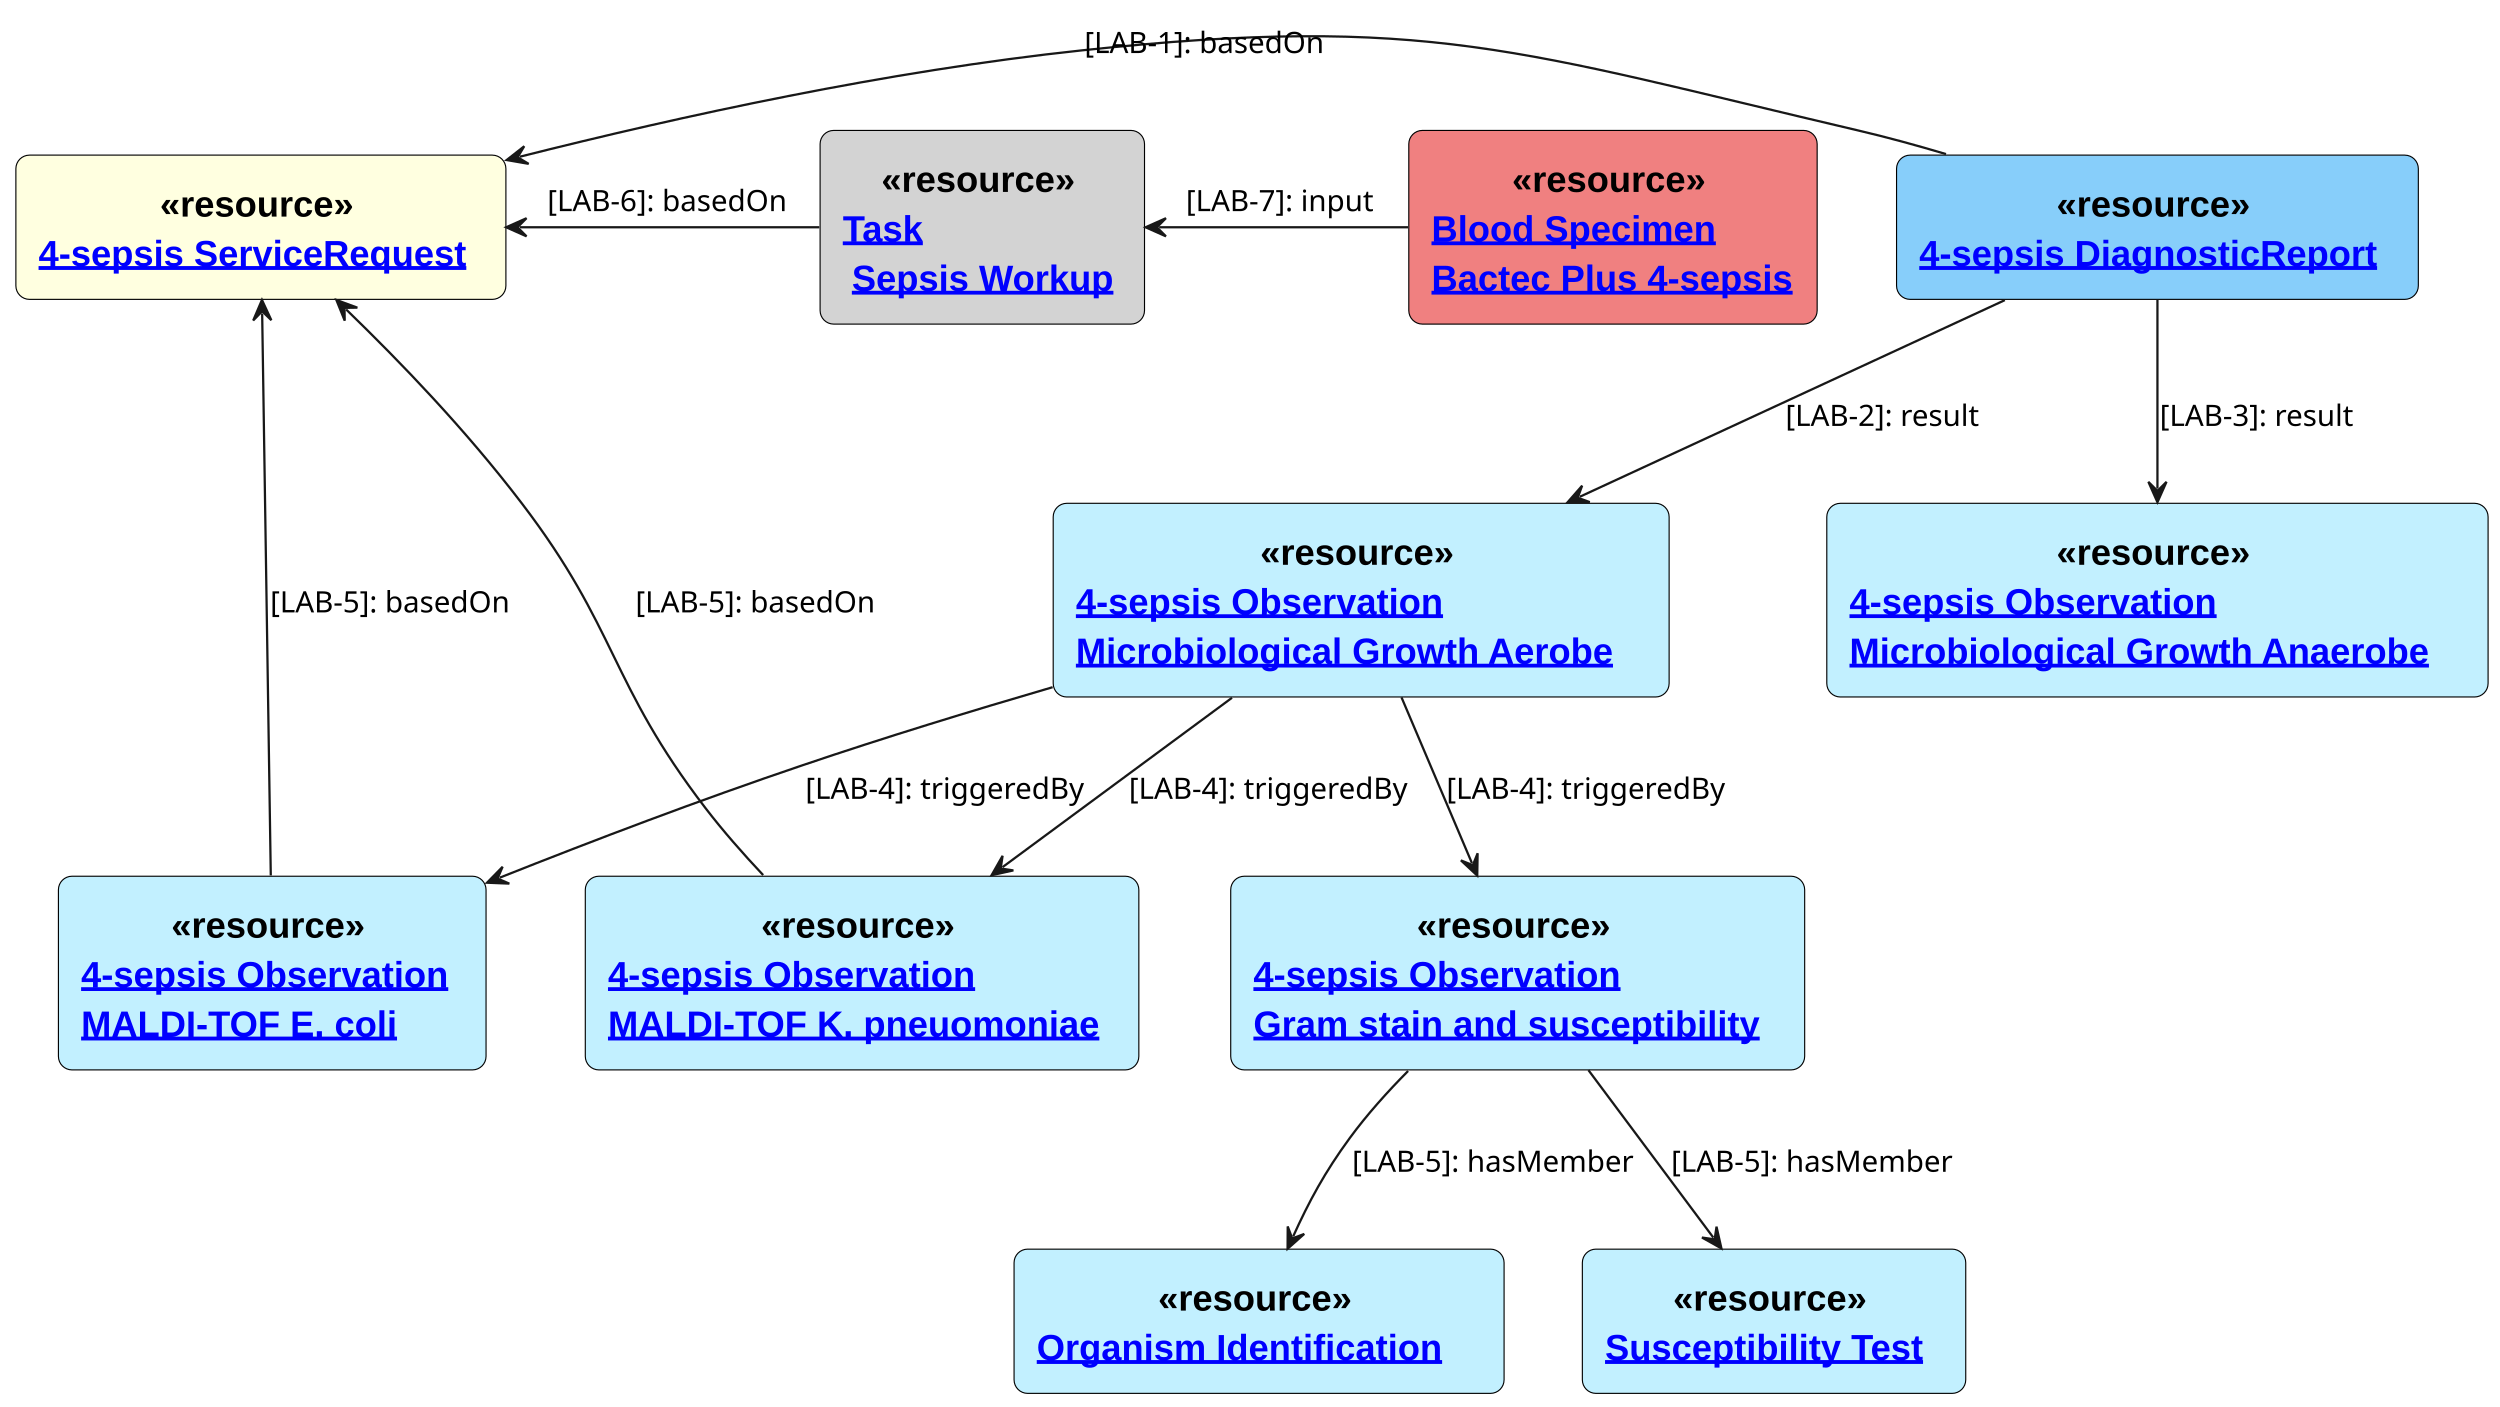
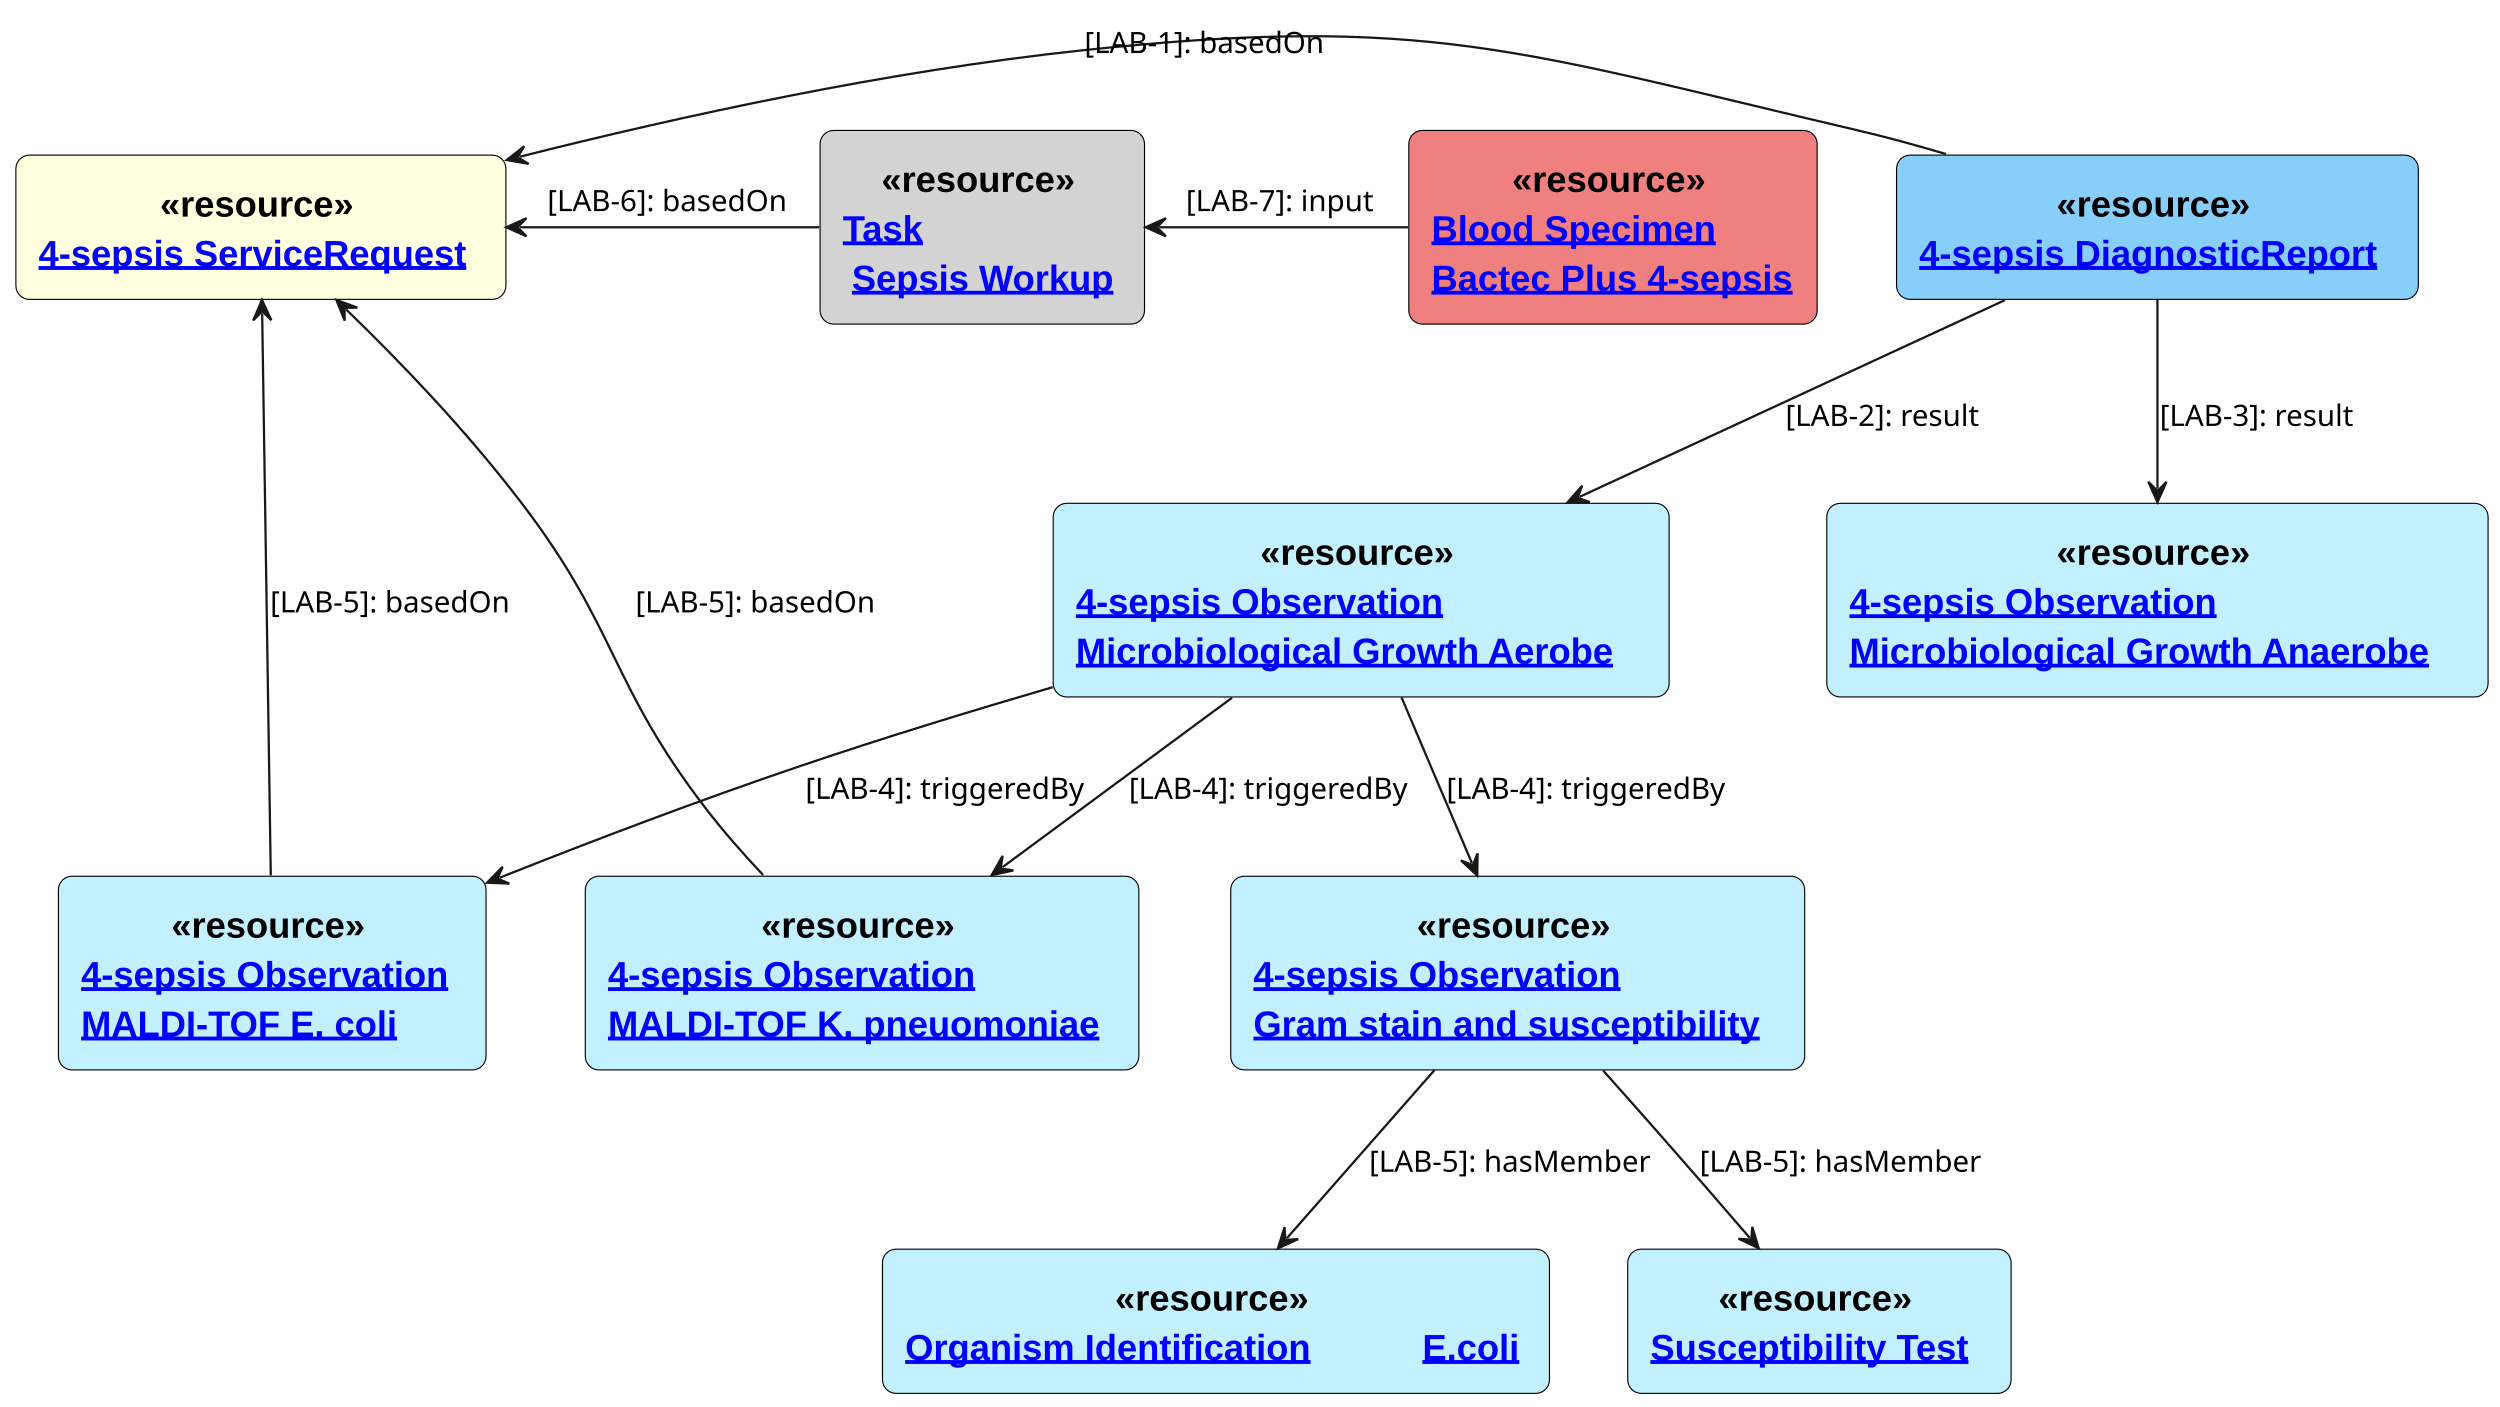
<svg xmlns="http://www.w3.org/2000/svg" xmlns:xlink="http://www.w3.org/1999/xlink" contentStyleType="text/css" height="620px" preserveAspectRatio="none" style="width:1102px;height:620px;background:#FFFFFF;" version="1.1" viewBox="0 0 1102 620" width="1102px" zoomAndPan="magnify">
  <defs />
  <g>
    <g id="elem_SR">
      <rect fill="#FFFFE0" height="63.584" rx="6" ry="6" style="stroke:#000000;stroke-width:0.5;" width="216" x="7" y="68.38" />
      <text fill="#000000" font-family="Arial" font-size="16" font-weight="bold" lengthAdjust="spacing" textLength="89" x="70.5" y="95.484">«resource»</text>
      <a href="ServiceRequest-4-sepsis-ServiceRequest.html" target="_top" title="ServiceRequest-4-sepsis-ServiceRequest.html" xlink:actuate="onRequest" xlink:href="ServiceRequest-4-sepsis-ServiceRequest.html" xlink:show="new" xlink:title="ServiceRequest-4-sepsis-ServiceRequest.html" xlink:type="simple">
        <text fill="#0000FF" font-family="Arial" font-size="16" font-weight="bold" lengthAdjust="spacing" text-decoration="underline" textLength="192" x="17" y="117.276">4-sepsis ServiceRequest</text>
      </a>
      <text fill="#000000" font-family="Arial" font-size="16" font-weight="bold" lengthAdjust="spacing" textLength="4" x="209" y="117.276"> </text>
    </g>
    <g id="elem_DR">
      <rect fill="#87CEFA" height="63.584" rx="6" ry="6" style="stroke:#000000;stroke-width:0.5;" width="230" x="836" y="68.38" />
      <text fill="#000000" font-family="Arial" font-size="16" font-weight="bold" lengthAdjust="spacing" textLength="89" x="906.5" y="95.484">«resource»</text>
      <a href="DiagnosticReport-4-sepsis-DiagnosticReport.html" target="_top" title="DiagnosticReport-4-sepsis-DiagnosticReport.html" xlink:actuate="onRequest" xlink:href="DiagnosticReport-4-sepsis-DiagnosticReport.html" xlink:show="new" xlink:title="DiagnosticReport-4-sepsis-DiagnosticReport.html" xlink:type="simple">
        <text fill="#0000FF" font-family="Arial" font-size="16" font-weight="bold" lengthAdjust="spacing" text-decoration="underline" textLength="210" x="846" y="117.276">4-sepsis DiagnosticReport</text>
      </a>
    </g>
    <g id="elem_OMA">
      <rect fill="#C2F0FF" height="85.376" rx="6" ry="6" style="stroke:#000000;stroke-width:0.5;" width="271.5" x="464.25" y="221.86" />
      <text fill="#000000" font-family="Arial" font-size="16" font-weight="bold" lengthAdjust="spacing" textLength="89" x="555.5" y="248.964">«resource»</text>
      <a href="Observation-observationMicrobiolGrowthAerobe.html" target="_top" title="Observation-observationMicrobiolGrowthAerobe.html" xlink:actuate="onRequest" xlink:href="Observation-observationMicrobiolGrowthAerobe.html" xlink:show="new" xlink:title="Observation-observationMicrobiolGrowthAerobe.html" xlink:type="simple">
        <text fill="#0000FF" font-family="Arial" font-size="16" font-weight="bold" lengthAdjust="spacing" text-decoration="underline" textLength="168.5" x="474.25" y="270.756">4-sepsis Observation</text>
      </a>
      <a href="Observation-observationMicrobiolGrowthAerobe.html" target="_top" title="Observation-observationMicrobiolGrowthAerobe.html" xlink:actuate="onRequest" xlink:href="Observation-observationMicrobiolGrowthAerobe.html" xlink:show="new" xlink:title="Observation-observationMicrobiolGrowthAerobe.html" xlink:type="simple">
        <text fill="#0000FF" font-family="Arial" font-size="16" font-weight="bold" lengthAdjust="spacing" text-decoration="underline" textLength="251.5" x="474.25" y="292.548">Microbiological Growth Aerobe</text>
      </a>
    </g>
    <g id="elem_OMANA">
      <rect fill="#C2F0FF" height="85.376" rx="6" ry="6" style="stroke:#000000;stroke-width:0.5;" width="291.5" x="805.25" y="221.86" />
      <text fill="#000000" font-family="Arial" font-size="16" font-weight="bold" lengthAdjust="spacing" textLength="89" x="906.5" y="248.964">«resource»</text>
      <a href="Observation-observationMicrobiolGrowthAnaerobe.html" target="_top" title="Observation-observationMicrobiolGrowthAnaerobe.html" xlink:actuate="onRequest" xlink:href="Observation-observationMicrobiolGrowthAnaerobe.html" xlink:show="new" xlink:title="Observation-observationMicrobiolGrowthAnaerobe.html" xlink:type="simple">
        <text fill="#0000FF" font-family="Arial" font-size="16" font-weight="bold" lengthAdjust="spacing" text-decoration="underline" textLength="168.5" x="815.25" y="270.756">4-sepsis Observation</text>
      </a>
      <a href="Observation-observationMicrobiolGrowthAnaerobe.html" target="_top" title="Observation-observationMicrobiolGrowthAnaerobe.html" xlink:actuate="onRequest" xlink:href="Observation-observationMicrobiolGrowthAnaerobe.html" xlink:show="new" xlink:title="Observation-observationMicrobiolGrowthAnaerobe.html" xlink:type="simple">
        <text fill="#0000FF" font-family="Arial" font-size="16" font-weight="bold" lengthAdjust="spacing" text-decoration="underline" textLength="271.5" x="815.25" y="292.548">Microbiological Growth Anaerobe</text>
      </a>
    </g>
    <g id="elem_OMTE">
      <rect fill="#C2F0FF" height="85.376" rx="6" ry="6" style="stroke:#000000;stroke-width:0.5;" width="188.5" x="25.75" y="386.24" />
      <text fill="#000000" font-family="Arial" font-size="16" font-weight="bold" lengthAdjust="spacing" textLength="89" x="75.5" y="413.344">«resource»</text>
      <a href="Observation-observationMALDI-TOF-Ecoli.html" target="_top" title="Observation-observationMALDI-TOF-Ecoli.html" xlink:actuate="onRequest" xlink:href="Observation-observationMALDI-TOF-Ecoli.html" xlink:show="new" xlink:title="Observation-observationMALDI-TOF-Ecoli.html" xlink:type="simple">
        <text fill="#0000FF" font-family="Arial" font-size="16" font-weight="bold" lengthAdjust="spacing" text-decoration="underline" textLength="168.5" x="35.75" y="435.136">4-sepsis Observation</text>
      </a>
      <a href="Observation-observationMALDI-TOF-Ecoli.html" target="_top" title="Observation-observationMALDI-TOF-Ecoli.html" xlink:actuate="onRequest" xlink:href="Observation-observationMALDI-TOF-Ecoli.html" xlink:show="new" xlink:title="Observation-observationMALDI-TOF-Ecoli.html" xlink:type="simple">
        <text fill="#0000FF" font-family="Arial" font-size="16" font-weight="bold" lengthAdjust="spacing" text-decoration="underline" textLength="139.5" x="35.75" y="456.928">MALDI-TOF E. coli</text>
      </a>
    </g>
    <g id="elem_OMTK">
      <rect fill="#C2F0FF" height="85.376" rx="6" ry="6" style="stroke:#000000;stroke-width:0.5;" width="244" x="258" y="386.24" />
      <text fill="#000000" font-family="Arial" font-size="16" font-weight="bold" lengthAdjust="spacing" textLength="89" x="335.5" y="413.344">«resource»</text>
      <a href="Observation-observationMALDI-TOF-Kpneu.html" target="_top" title="Observation-observationMALDI-TOF-Kpneu.html" xlink:actuate="onRequest" xlink:href="Observation-observationMALDI-TOF-Kpneu.html" xlink:show="new" xlink:title="Observation-observationMALDI-TOF-Kpneu.html" xlink:type="simple">
        <text fill="#0000FF" font-family="Arial" font-size="16" font-weight="bold" lengthAdjust="spacing" text-decoration="underline" textLength="168.5" x="268" y="435.136">4-sepsis Observation</text>
      </a>
      <a href="Observation-observationMALDI-TOF-Kpneu.html" target="_top" title="Observation-observationMALDI-TOF-Kpneu.html" xlink:actuate="onRequest" xlink:href="Observation-observationMALDI-TOF-Kpneu.html" xlink:show="new" xlink:title="Observation-observationMALDI-TOF-Kpneu.html" xlink:type="simple">
        <text fill="#0000FF" font-family="Arial" font-size="16" font-weight="bold" lengthAdjust="spacing" text-decoration="underline" textLength="224" x="268" y="456.928">MALDI-TOF K. pneuomoniae</text>
      </a>
    </g>
    <g id="elem_OMGR">
      <rect fill="#C2F0FF" height="85.376" rx="6" ry="6" style="stroke:#000000;stroke-width:0.5;" width="253" x="542.5" y="386.24" />
      <text fill="#000000" font-family="Arial" font-size="16" font-weight="bold" lengthAdjust="spacing" textLength="89" x="624.5" y="413.344">«resource»</text>
      <a href="Observation-observationGramStainAndSusceptibility.html" target="_top" title="Observation-observationGramStainAndSusceptibility.html" xlink:actuate="onRequest" xlink:href="Observation-observationGramStainAndSusceptibility.html" xlink:show="new" xlink:title="Observation-observationGramStainAndSusceptibility.html" xlink:type="simple">
        <text fill="#0000FF" font-family="Arial" font-size="16" font-weight="bold" lengthAdjust="spacing" text-decoration="underline" textLength="168.5" x="552.5" y="435.136">4-sepsis Observation</text>
      </a>
      <a href="Observation-observationGramStainAndSusceptibility.html" target="_top" title="Observation-observationGramStainAndSusceptibility.html" xlink:actuate="onRequest" xlink:href="Observation-observationGramStainAndSusceptibility.html" xlink:show="new" xlink:title="Observation-observationGramStainAndSusceptibility.html" xlink:type="simple">
        <text fill="#0000FF" font-family="Arial" font-size="16" font-weight="bold" lengthAdjust="spacing" text-decoration="underline" textLength="233" x="552.5" y="456.928">Gram stain and susceptibility</text>
      </a>
    </g>
    <g id="elem_OI">
-       <rect fill="#C2F0FF" height="63.584" rx="6" ry="6" style="stroke:#000000;stroke-width:0.5;" width="216" x="447" y="550.62" />
-       <text fill="#000000" font-family="Arial" font-size="16" font-weight="bold" lengthAdjust="spacing" textLength="89" x="510.5" y="577.724">«resource»</text>
+       <rect fill="#C2F0FF" height="63.584" rx="6" ry="6" style="stroke:#000000;stroke-width:0.5;" width="294" x="389" y="550.62" />
+       <text fill="#000000" font-family="Arial" font-size="16" font-weight="bold" lengthAdjust="spacing" textLength="89" x="491.5" y="577.724">«resource»</text>
      <a href="Observation-OrganismIdentification.html" target="_top" title="Observation-OrganismIdentification.html" xlink:actuate="onRequest" xlink:href="Observation-OrganismIdentification.html" xlink:show="new" xlink:title="Observation-OrganismIdentification.html" xlink:type="simple">
-         <text fill="#0000FF" font-family="Arial" font-size="16" font-weight="bold" lengthAdjust="spacing" text-decoration="underline" textLength="192" x="457" y="599.516">Organism Identification</text>
+         <text fill="#0000FF" font-family="Arial" font-size="16" font-weight="bold" lengthAdjust="spacing" text-decoration="underline" textLength="192" x="399" y="599.516">Organism Identification</text>
+         <text fill="#0000FF" font-family="Arial" font-size="16" font-weight="bold" lengthAdjust="spacing" text-decoration="underline" textLength="42" x="627" y="599.516">E.coli</text>
      </a>
    </g>
    <g id="elem_ST">
-       <rect fill="#C2F0FF" height="63.584" rx="6" ry="6" style="stroke:#000000;stroke-width:0.5;" width="169" x="697.5" y="550.62" />
-       <text fill="#000000" font-family="Arial" font-size="16" font-weight="bold" lengthAdjust="spacing" textLength="89" x="737.5" y="577.724">«resource»</text>
+       <rect fill="#C2F0FF" height="63.584" rx="6" ry="6" style="stroke:#000000;stroke-width:0.5;" width="169" x="717.5" y="550.62" />
+       <text fill="#000000" font-family="Arial" font-size="16" font-weight="bold" lengthAdjust="spacing" textLength="89" x="757.5" y="577.724">«resource»</text>
      <a href="Observation-SusceptibilityTest.html" target="_top" title="Observation-SusceptibilityTest.html" xlink:actuate="onRequest" xlink:href="Observation-SusceptibilityTest.html" xlink:show="new" xlink:title="Observation-SusceptibilityTest.html" xlink:type="simple">
-         <text fill="#0000FF" font-family="Arial" font-size="16" font-weight="bold" lengthAdjust="spacing" text-decoration="underline" textLength="145" x="707.5" y="599.516">Susceptibility Test</text>
+         <text fill="#0000FF" font-family="Arial" font-size="16" font-weight="bold" lengthAdjust="spacing" text-decoration="underline" textLength="145" x="727.5" y="599.516">Susceptibility Test</text>
      </a>
    </g>
    <g id="elem_T1">
      <rect fill="#D3D3D3" height="85.376" rx="6" ry="6" style="stroke:#000000;stroke-width:0.5;" width="143" x="361.5" y="57.49" />
      <text fill="#000000" font-family="Arial" font-size="16" font-weight="bold" lengthAdjust="spacing" textLength="89" x="388.5" y="84.594">«resource»</text>
      <a href="Task-SepsisWorkup.html" target="_top" title="Task-SepsisWorkup.html" xlink:actuate="onRequest" xlink:href="Task-SepsisWorkup.html" xlink:show="new" xlink:title="Task-SepsisWorkup.html" xlink:type="simple">
        <text fill="#0000FF" font-family="Arial" font-size="16" font-weight="bold" lengthAdjust="spacing" text-decoration="underline" textLength="37" x="371.5" y="106.386">Task</text>
      </a>
      <a href="Task-SepsisWorkup.html" target="_top" title="Task-SepsisWorkup.html" xlink:actuate="onRequest" xlink:href="Task-SepsisWorkup.html" xlink:show="new" xlink:title="Task-SepsisWorkup.html" xlink:type="simple">
        <text fill="#0000FF" font-family="Arial" font-size="16" font-weight="bold" lengthAdjust="spacing" text-decoration="underline" textLength="119" x="375.5" y="128.178">Sepsis Workup</text>
      </a>
    </g>
    <g id="elem_BS">
      <rect fill="#F08080" height="85.376" rx="6" ry="6" style="stroke:#000000;stroke-width:0.5;" width="180" x="621" y="57.49" />
      <text fill="#000000" font-family="Arial" font-size="16" font-weight="bold" lengthAdjust="spacing" textLength="89" x="666.5" y="84.594">«resource»</text>
      <a href="Specimen-Blood-bactec-plus-4-sepsis.html" target="_top" title="Specimen-Blood-bactec-plus-4-sepsis.html" xlink:actuate="onRequest" xlink:href="Specimen-Blood-bactec-plus-4-sepsis.html" xlink:show="new" xlink:title="Specimen-Blood-bactec-plus-4-sepsis.html" xlink:type="simple">
        <text fill="#0000FF" font-family="Arial" font-size="16" font-weight="bold" lengthAdjust="spacing" text-decoration="underline" textLength="128.5" x="631" y="106.386">Blood Specimen</text>
      </a>
      <a href="Specimen-Blood-bactec-plus-4-sepsis.html" target="_top" title="Specimen-Blood-bactec-plus-4-sepsis.html" xlink:actuate="onRequest" xlink:href="Specimen-Blood-bactec-plus-4-sepsis.html" xlink:show="new" xlink:title="Specimen-Blood-bactec-plus-4-sepsis.html" xlink:type="simple">
        <text fill="#0000FF" font-family="Arial" font-size="16" font-weight="bold" lengthAdjust="spacing" text-decoration="underline" textLength="160" x="631" y="128.178">Bactec Plus 4-sepsis</text>
      </a>
    </g>
    <g id="link_SR_DR">
      <path d="M229.149,69.075 C300.568,51.095 390.7,31.38 477,22.19 C628.95,6 670.22,22.65 819,57.49 C831.66,60.45 844.86,64.07 857.8,67.92 " fill="none" id="SR-backto-DR" style="stroke:#181818;stroke-width:1.0;" />
      <polygon fill="#181818" points="223.33,70.54,233.034,72.222,228.179,69.319,231.081,64.464,223.33,70.54" style="stroke:#181818;stroke-width:1.0;" />
      <text fill="#000000" font-family="sans-serif" font-size="13" lengthAdjust="spacing" textLength="102" x="478" y="23.387">[LAB-1]: basedOn</text>
    </g>
    <g id="link_DR_OMA">
      <path d="M883.74,132.29 C829,157.62 756.656,191.081 696.366,218.971 " fill="none" id="DR-to-OMA" style="stroke:#181818;stroke-width:1.0;" />
      <polygon fill="#181818" points="690.92,221.49,700.768,221.342,695.458,219.391,697.409,214.081,690.92,221.49" style="stroke:#181818;stroke-width:1.0;" />
      <text fill="#000000" font-family="sans-serif" font-size="13" lengthAdjust="spacing" textLength="82" x="787.02" y="187.757">[LAB-2]: result</text>
    </g>
    <g id="link_DR_OMANA">
      <path d="M951,132.1 C951,157.4 951,187.45 951,215.39 " fill="none" id="DR-to-OMANA" style="stroke:#181818;stroke-width:1.0;" />
      <polygon fill="#181818" points="951,221.39,955,212.39,951,216.39,947,212.39,951,221.39" style="stroke:#181818;stroke-width:1.0;" />
      <text fill="#000000" font-family="sans-serif" font-size="13" lengthAdjust="spacing" textLength="82" x="952" y="187.757">[LAB-3]: result</text>
    </g>
    <g id="link_OMA_OMTE">
      <path d="M464,302.91 C428.04,313.41 389.39,325.25 354,337.24 C307.68,352.93 262.567,370.086 220.247,386.886 " fill="none" id="OMA-to-OMTE" style="stroke:#181818;stroke-width:1.0;" />
      <polygon fill="#181818" points="214.67,389.1,224.511,389.497,219.317,387.255,221.559,382.062,214.67,389.1" style="stroke:#181818;stroke-width:1.0;" />
      <text fill="#000000" font-family="sans-serif" font-size="13" lengthAdjust="spacing" textLength="119" x="355" y="352.137">[LAB-4]: triggeredBy</text>
    </g>
    <g id="link_SR_OMTE">
      <path d="M115.563,138.209 C116.473,197.149 118.34,319.34 119.36,385.91 " fill="none" id="SR-backto-OMTE" style="stroke:#181818;stroke-width:1.0;" />
      <polygon fill="#181818" points="115.47,132.21,111.609,141.271,115.547,137.209,119.609,141.147,115.47,132.21" style="stroke:#181818;stroke-width:1.0;" />
      <text fill="#000000" font-family="sans-serif" font-size="13" lengthAdjust="spacing" textLength="102" x="119.08" y="269.947">[LAB-5]: basedOn</text>
    </g>
    <g id="link_OMA_OMTK">
      <path d="M543.06,307.58 C510.47,331.63 474.527,358.157 441.907,382.237 " fill="none" id="OMA-to-OMTK" style="stroke:#181818;stroke-width:1.0;" />
      <polygon fill="#181818" points="437.08,385.8,446.696,383.673,441.103,382.83,441.945,377.237,437.08,385.8" style="stroke:#181818;stroke-width:1.0;" />
      <text fill="#000000" font-family="sans-serif" font-size="13" lengthAdjust="spacing" textLength="119" x="497.6" y="352.137">[LAB-4]: triggeredBy</text>
    </g>
    <g id="link_SR_OMTK">
      <path d="M152.577,136.397 C176.717,159.807 205.07,189.19 230,221.86 C272.31,277.3 268.56,300.91 311,356.24 C318.68,366.25 327.58,376.37 336.4,385.74 " fill="none" id="SR-backto-OMTK" style="stroke:#181818;stroke-width:1.0;" />
      <polygon fill="#181818" points="148.27,132.22,151.946,141.357,151.859,135.701,157.516,135.614,148.27,132.22" style="stroke:#181818;stroke-width:1.0;" />
      <text fill="#000000" font-family="sans-serif" font-size="13" lengthAdjust="spacing" textLength="102" x="280.1" y="269.947">[LAB-5]: basedOn</text>
    </g>
    <g id="link_OMA_OMGR">
      <path d="M617.77,307.37 C628.03,331.52 638.554,356.278 648.824,380.448 " fill="none" id="OMA-to-OMGR" style="stroke:#181818;stroke-width:1.0;" />
      <polygon fill="#181818" points="651.17,385.97,651.332,376.123,649.215,381.368,643.969,379.251,651.17,385.97" style="stroke:#181818;stroke-width:1.0;" />
      <text fill="#000000" font-family="sans-serif" font-size="13" lengthAdjust="spacing" textLength="119" x="637.57" y="352.137">[LAB-4]: triggeredBy</text>
    </g>
    <g id="link_OMGR_OI">
-       <path d="M620.69,472.09 C611.55,481.3 602.51,491.38 595,501.62 C584,516.61 576.992,529.613 570.032,545.003 " fill="none" id="OMGR-to-OI" style="stroke:#181818;stroke-width:1.0;" />
-       <polygon fill="#181818" points="567.56,550.47,574.913,543.918,569.62,545.914,567.624,540.621,567.56,550.47" style="stroke:#181818;stroke-width:1.0;" />
-       <text fill="#000000" font-family="sans-serif" font-size="13" lengthAdjust="spacing" textLength="120" x="596" y="516.517">[LAB-5]: hasMember</text>
+       <path d="M632.31,471.72 C610.47,496.59 587.19,523.112 567.25,545.812 " fill="none" id="OMGR-to-OI" style="stroke:#181818;stroke-width:1.0;" />
+       <polygon fill="#181818" points="563.29,550.32,572.235,546.198,566.59,546.563,566.224,540.918,563.29,550.32" style="stroke:#181818;stroke-width:1.0;" />
+       <text fill="#000000" font-family="sans-serif" font-size="13" lengthAdjust="spacing" textLength="120" x="603.5" y="516.517">[LAB-5]: hasMember</text>
    </g>
    <g id="link_OMGR_ST">
-       <path d="M700.18,471.72 C718.73,496.59 738.293,522.81 755.223,545.51 " fill="none" id="OMGR-to-ST" style="stroke:#181818;stroke-width:1.0;" />
-       <polygon fill="#181818" points="758.81,550.32,756.636,540.714,755.821,546.312,750.223,545.497,758.81,550.32" style="stroke:#181818;stroke-width:1.0;" />
-       <text fill="#000000" font-family="sans-serif" font-size="13" lengthAdjust="spacing" textLength="120" x="736.62" y="516.517">[LAB-5]: hasMember</text>
+       <path d="M706.68,471.91 C715.35,481.63 724.52,491.97 733,501.62 C747.02,517.57 758.584,530.904 771.324,545.694 " fill="none" id="OMGR-to-ST" style="stroke:#181818;stroke-width:1.0;" />
+       <polygon fill="#181818" points="775.24,550.24,772.397,540.81,771.977,546.452,766.336,546.032,775.24,550.24" style="stroke:#181818;stroke-width:1.0;" />
+       <text fill="#000000" font-family="sans-serif" font-size="13" lengthAdjust="spacing" textLength="120" x="749.21" y="516.517">[LAB-5]: hasMember</text>
    </g>
    <g id="link_SR_T1">
      <path d="M229.1,100.18 C274.66,100.18 320.44,100.18 361.18,100.18 " fill="none" id="SR-backto-T1" style="stroke:#181818;stroke-width:1.0;" />
      <polygon fill="#181818" points="223.1,100.18,232.1,104.18,228.1,100.18,232.1,96.18,223.1,100.18" style="stroke:#181818;stroke-width:1.0;" />
      <text fill="#000000" font-family="sans-serif" font-size="13" lengthAdjust="spacing" textLength="102" x="241.25" y="93.077">[LAB-6]: basedOn</text>
    </g>
    <g id="link_T1_BS">
      <path d="M510.95,100.18 C546.27,100.18 583.17,100.18 620.67,100.18 " fill="none" id="T1-backto-BS" style="stroke:#181818;stroke-width:1.0;" />
      <polygon fill="#181818" points="504.95,100.18,513.95,104.18,509.95,100.18,513.95,96.18,504.95,100.18" style="stroke:#181818;stroke-width:1.0;" />
      <text fill="#000000" font-family="sans-serif" font-size="13" lengthAdjust="spacing" textLength="80" x="522.75" y="93.077">[LAB-7]: input</text>
    </g>
  </g>
</svg>
